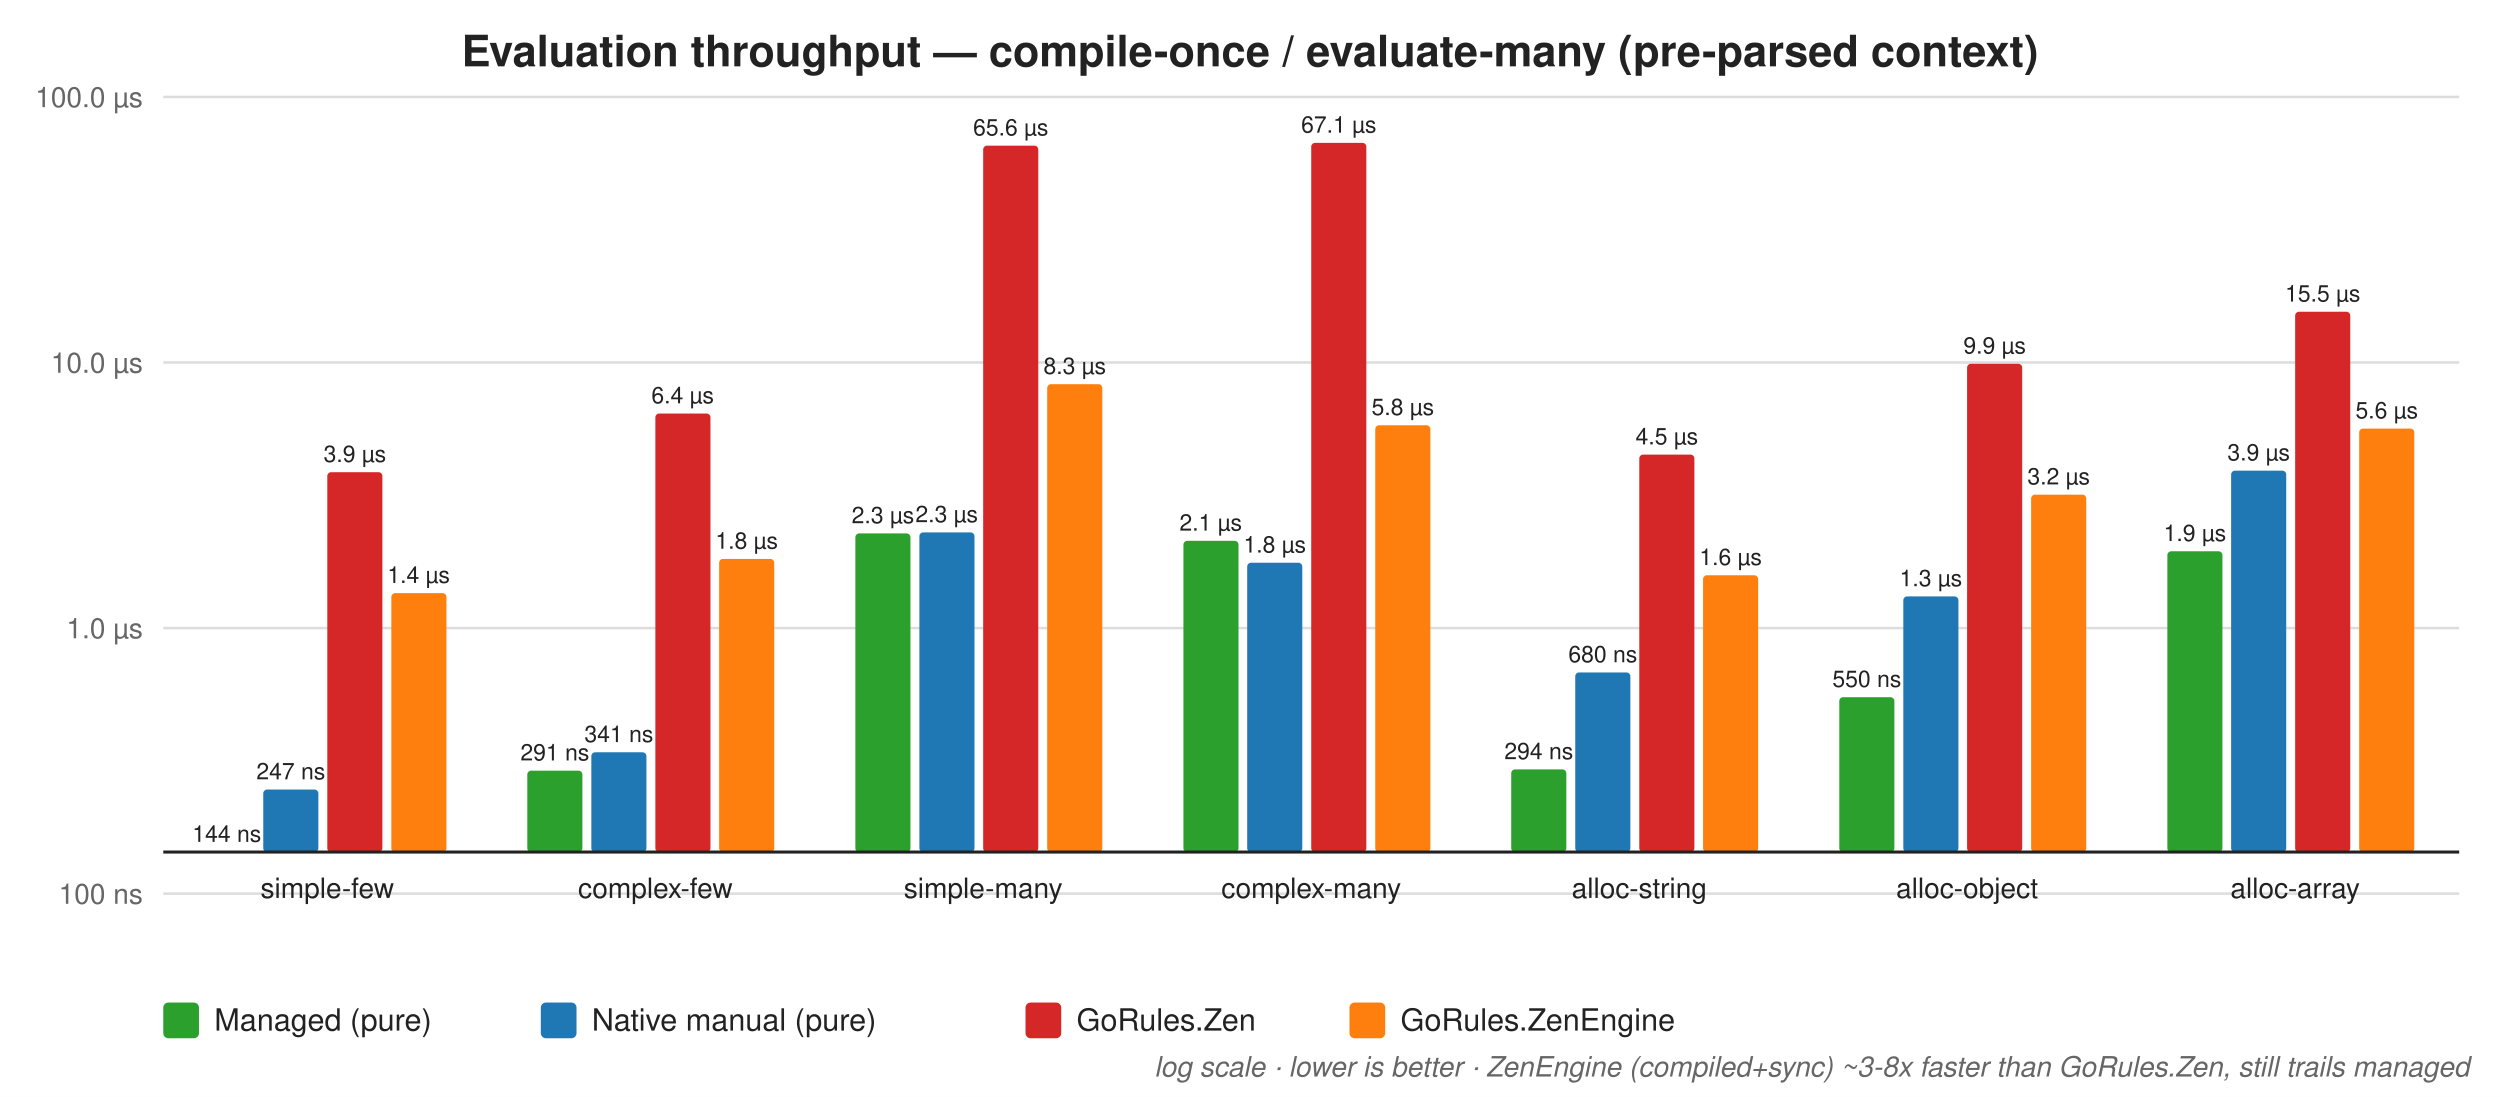
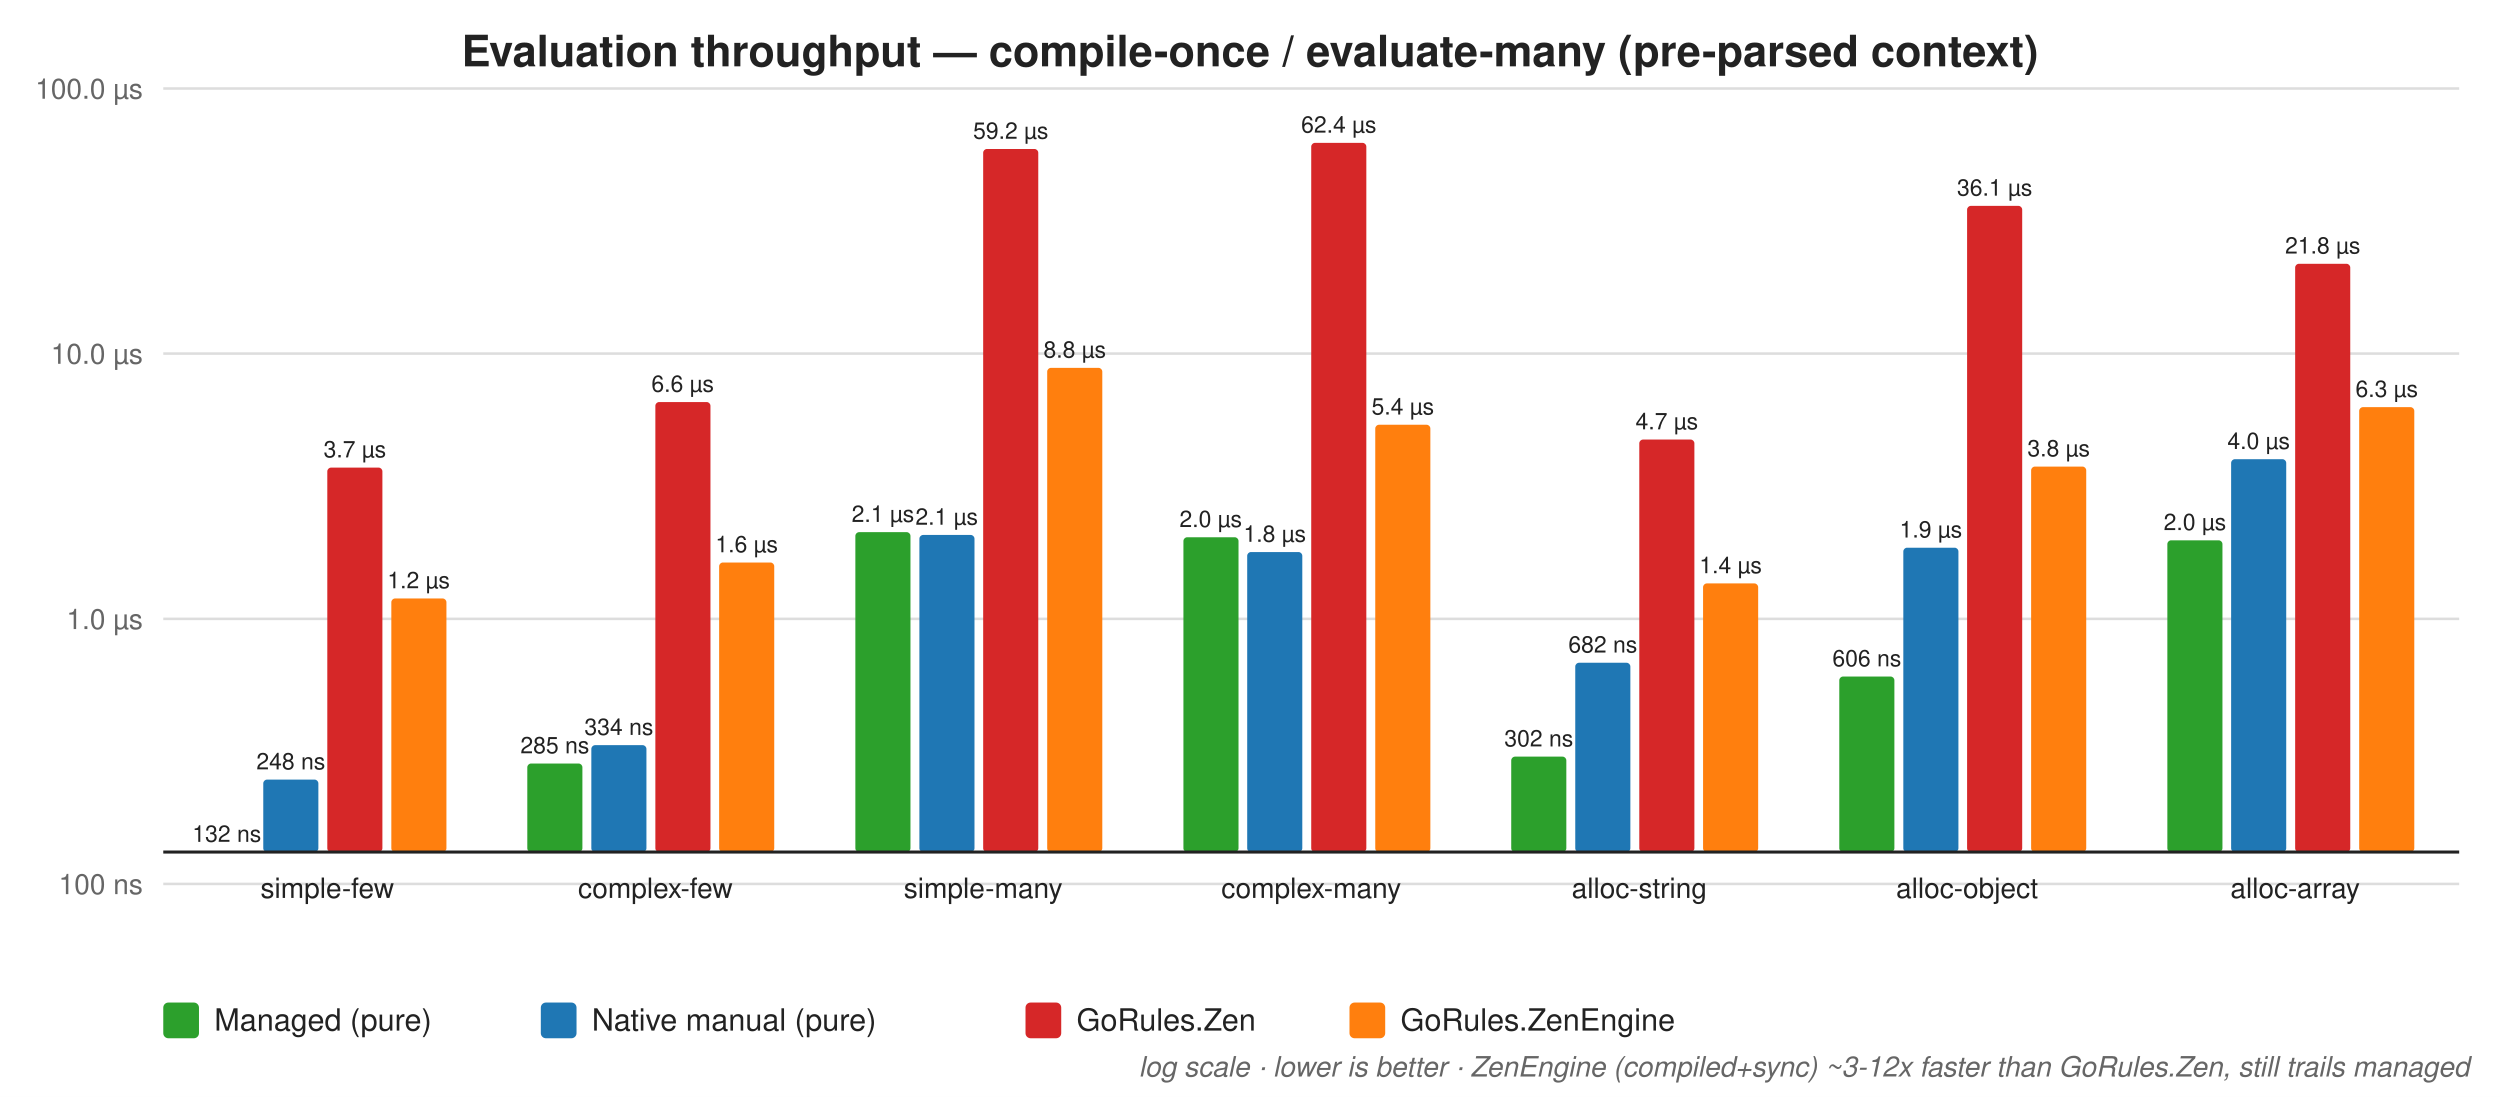
<svg xmlns="http://www.w3.org/2000/svg" width="980" height="430" viewBox="0 0 980 430" font-family="Segoe UI,Helvetica,Arial,sans-serif">
  <rect width="980" height="430" fill="#ffffff" />
  <text x="490" y="26" text-anchor="middle" font-size="17" font-weight="600" fill="#222222">Evaluation throughput — compile-once / evaluate-many (pre-parsed context)</text>
-   <line x1="64" y1="350.3" x2="964" y2="350.3" stroke="#dddddd" stroke-width="1" />
-   <text x="56" y="354.3" text-anchor="end" font-size="11" fill="#666666">100 ns</text>
-   <line x1="64" y1="246.2" x2="964" y2="246.2" stroke="#dddddd" stroke-width="1" />
-   <text x="56" y="250.2" text-anchor="end" font-size="11" fill="#666666">1.0 µs</text>
-   <line x1="64" y1="142.1" x2="964" y2="142.1" stroke="#dddddd" stroke-width="1" />
-   <text x="56" y="146.1" text-anchor="end" font-size="11" fill="#666666">10.0 µs</text>
-   <line x1="64" y1="38.0" x2="964" y2="38.0" stroke="#dddddd" stroke-width="1" />
-   <text x="56" y="42.0" text-anchor="end" font-size="11" fill="#666666">100.0 µs</text>
+   <line x1="64" y1="346.5" x2="964" y2="346.5" stroke="#dddddd" stroke-width="1" />
+   <text x="56" y="350.5" text-anchor="end" font-size="11" fill="#666666">100 ns</text>
+   <line x1="64" y1="242.6" x2="964" y2="242.6" stroke="#dddddd" stroke-width="1" />
+   <text x="56" y="246.6" text-anchor="end" font-size="11" fill="#666666">1.0 µs</text>
+   <line x1="64" y1="138.6" x2="964" y2="138.6" stroke="#dddddd" stroke-width="1" />
+   <text x="56" y="142.6" text-anchor="end" font-size="11" fill="#666666">10.0 µs</text>
+   <line x1="64" y1="34.7" x2="964" y2="34.7" stroke="#dddddd" stroke-width="1" />
+   <text x="56" y="38.7" text-anchor="end" font-size="11" fill="#666666">100.0 µs</text>
  <rect x="78.1" y="334.0" width="21.6" height="0.0" fill="#2ca02c" rx="1.5" />
-   <text x="88.9" y="330.0" text-anchor="middle" font-size="9" fill="#222222">144 ns</text>
-   <rect x="103.2" y="309.5" width="21.6" height="24.5" fill="#1f77b4" rx="1.5" />
-   <text x="114.0" y="305.5" text-anchor="middle" font-size="9" fill="#222222">247 ns</text>
-   <rect x="128.3" y="185.1" width="21.6" height="148.9" fill="#d62728" rx="1.5" />
-   <text x="139.1" y="181.1" text-anchor="middle" font-size="9" fill="#222222">3.9 µs</text>
-   <rect x="153.4" y="232.5" width="21.6" height="101.5" fill="#ff7f0e" rx="1.5" />
-   <text x="164.1" y="228.5" text-anchor="middle" font-size="9" fill="#222222">1.4 µs</text>
+   <text x="88.9" y="330.0" text-anchor="middle" font-size="9" fill="#222222">132 ns</text>
+   <rect x="103.2" y="305.6" width="21.6" height="28.4" fill="#1f77b4" rx="1.5" />
+   <text x="114.0" y="301.6" text-anchor="middle" font-size="9" fill="#222222">248 ns</text>
+   <rect x="128.3" y="183.3" width="21.6" height="150.7" fill="#d62728" rx="1.5" />
+   <text x="139.1" y="179.3" text-anchor="middle" font-size="9" fill="#222222">3.7 µs</text>
+   <rect x="153.4" y="234.6" width="21.6" height="99.4" fill="#ff7f0e" rx="1.5" />
+   <text x="164.1" y="230.6" text-anchor="middle" font-size="9" fill="#222222">1.2 µs</text>
  <text x="128.3" y="352.0" text-anchor="middle" font-size="11" fill="#222222">simple-few</text>
-   <rect x="206.7" y="302.1" width="21.6" height="31.9" fill="#2ca02c" rx="1.5" />
-   <text x="217.5" y="298.1" text-anchor="middle" font-size="9" fill="#222222">291 ns</text>
-   <rect x="231.8" y="294.9" width="21.6" height="39.1" fill="#1f77b4" rx="1.5" />
-   <text x="242.6" y="290.9" text-anchor="middle" font-size="9" fill="#222222">341 ns</text>
-   <rect x="256.9" y="162.1" width="21.6" height="171.9" fill="#d62728" rx="1.5" />
-   <text x="267.6" y="158.1" text-anchor="middle" font-size="9" fill="#222222">6.4 µs</text>
-   <rect x="281.9" y="219.1" width="21.6" height="114.9" fill="#ff7f0e" rx="1.5" />
-   <text x="292.7" y="215.1" text-anchor="middle" font-size="9" fill="#222222">1.8 µs</text>
+   <rect x="206.7" y="299.3" width="21.6" height="34.7" fill="#2ca02c" rx="1.5" />
+   <text x="217.5" y="295.3" text-anchor="middle" font-size="9" fill="#222222">285 ns</text>
+   <rect x="231.8" y="292.1" width="21.6" height="41.9" fill="#1f77b4" rx="1.5" />
+   <text x="242.6" y="288.1" text-anchor="middle" font-size="9" fill="#222222">334 ns</text>
+   <rect x="256.9" y="157.6" width="21.6" height="176.4" fill="#d62728" rx="1.5" />
+   <text x="267.6" y="153.6" text-anchor="middle" font-size="9" fill="#222222">6.6 µs</text>
+   <rect x="281.9" y="220.5" width="21.6" height="113.5" fill="#ff7f0e" rx="1.5" />
+   <text x="292.7" y="216.5" text-anchor="middle" font-size="9" fill="#222222">1.6 µs</text>
  <text x="256.9" y="352.0" text-anchor="middle" font-size="11" fill="#222222">complex-few</text>
-   <rect x="335.3" y="209.1" width="21.6" height="124.9" fill="#2ca02c" rx="1.5" />
-   <text x="346.1" y="205.1" text-anchor="middle" font-size="9" fill="#222222">2.3 µs</text>
-   <rect x="360.4" y="208.7" width="21.6" height="125.3" fill="#1f77b4" rx="1.5" />
-   <text x="371.1" y="204.7" text-anchor="middle" font-size="9" fill="#222222">2.3 µs</text>
-   <rect x="385.4" y="57.1" width="21.6" height="276.9" fill="#d62728" rx="1.5" />
-   <text x="396.2" y="53.1" text-anchor="middle" font-size="9" fill="#222222">65.6 µs</text>
-   <rect x="410.5" y="150.6" width="21.6" height="183.4" fill="#ff7f0e" rx="1.5" />
-   <text x="421.3" y="146.6" text-anchor="middle" font-size="9" fill="#222222">8.3 µs</text>
+   <rect x="335.3" y="208.6" width="21.6" height="125.4" fill="#2ca02c" rx="1.5" />
+   <text x="346.1" y="204.6" text-anchor="middle" font-size="9" fill="#222222">2.1 µs</text>
+   <rect x="360.4" y="209.7" width="21.6" height="124.3" fill="#1f77b4" rx="1.5" />
+   <text x="371.1" y="205.7" text-anchor="middle" font-size="9" fill="#222222">2.1 µs</text>
+   <rect x="385.4" y="58.4" width="21.6" height="275.6" fill="#d62728" rx="1.5" />
+   <text x="396.2" y="54.4" text-anchor="middle" font-size="9" fill="#222222">59.2 µs</text>
+   <rect x="410.5" y="144.2" width="21.6" height="189.8" fill="#ff7f0e" rx="1.5" />
+   <text x="421.3" y="140.2" text-anchor="middle" font-size="9" fill="#222222">8.8 µs</text>
  <text x="385.4" y="352.0" text-anchor="middle" font-size="11" fill="#222222">simple-many</text>
-   <rect x="463.9" y="212.0" width="21.6" height="122.0" fill="#2ca02c" rx="1.5" />
-   <text x="474.6" y="208.0" text-anchor="middle" font-size="9" fill="#222222">2.1 µs</text>
-   <rect x="488.9" y="220.6" width="21.6" height="113.4" fill="#1f77b4" rx="1.5" />
-   <text x="499.7" y="216.6" text-anchor="middle" font-size="9" fill="#222222">1.8 µs</text>
+   <rect x="463.9" y="210.6" width="21.6" height="123.4" fill="#2ca02c" rx="1.5" />
+   <text x="474.6" y="206.6" text-anchor="middle" font-size="9" fill="#222222">2.0 µs</text>
+   <rect x="488.9" y="216.4" width="21.6" height="117.6" fill="#1f77b4" rx="1.5" />
+   <text x="499.7" y="212.4" text-anchor="middle" font-size="9" fill="#222222">1.8 µs</text>
  <rect x="514.0" y="56.0" width="21.6" height="278.0" fill="#d62728" rx="1.5" />
-   <text x="524.8" y="52.0" text-anchor="middle" font-size="9" fill="#222222">67.1 µs</text>
-   <rect x="539.1" y="166.7" width="21.6" height="167.3" fill="#ff7f0e" rx="1.5" />
-   <text x="549.9" y="162.7" text-anchor="middle" font-size="9" fill="#222222">5.8 µs</text>
+   <text x="524.8" y="52.0" text-anchor="middle" font-size="9" fill="#222222">62.4 µs</text>
+   <rect x="539.1" y="166.5" width="21.6" height="167.5" fill="#ff7f0e" rx="1.5" />
+   <text x="549.9" y="162.5" text-anchor="middle" font-size="9" fill="#222222">5.4 µs</text>
  <text x="514.0" y="352.0" text-anchor="middle" font-size="11" fill="#222222">complex-many</text>
-   <rect x="592.4" y="301.6" width="21.6" height="32.4" fill="#2ca02c" rx="1.5" />
-   <text x="603.2" y="297.6" text-anchor="middle" font-size="9" fill="#222222">294 ns</text>
-   <rect x="617.5" y="263.6" width="21.6" height="70.4" fill="#1f77b4" rx="1.5" />
-   <text x="628.3" y="259.6" text-anchor="middle" font-size="9" fill="#222222">680 ns</text>
-   <rect x="642.6" y="178.2" width="21.6" height="155.8" fill="#d62728" rx="1.5" />
-   <text x="653.4" y="174.2" text-anchor="middle" font-size="9" fill="#222222">4.5 µs</text>
-   <rect x="667.6" y="225.5" width="21.6" height="108.5" fill="#ff7f0e" rx="1.5" />
-   <text x="678.4" y="221.5" text-anchor="middle" font-size="9" fill="#222222">1.6 µs</text>
+   <rect x="592.4" y="296.6" width="21.6" height="37.4" fill="#2ca02c" rx="1.5" />
+   <text x="603.2" y="292.6" text-anchor="middle" font-size="9" fill="#222222">302 ns</text>
+   <rect x="617.5" y="259.8" width="21.6" height="74.2" fill="#1f77b4" rx="1.5" />
+   <text x="628.3" y="255.8" text-anchor="middle" font-size="9" fill="#222222">682 ns</text>
+   <rect x="642.6" y="172.3" width="21.6" height="161.7" fill="#d62728" rx="1.5" />
+   <text x="653.4" y="168.3" text-anchor="middle" font-size="9" fill="#222222">4.7 µs</text>
+   <rect x="667.6" y="228.7" width="21.6" height="105.3" fill="#ff7f0e" rx="1.5" />
+   <text x="678.4" y="224.7" text-anchor="middle" font-size="9" fill="#222222">1.4 µs</text>
  <text x="642.6" y="352.0" text-anchor="middle" font-size="11" fill="#222222">alloc-string</text>
-   <rect x="721.0" y="273.3" width="21.6" height="60.7" fill="#2ca02c" rx="1.5" />
-   <text x="731.8" y="269.3" text-anchor="middle" font-size="9" fill="#222222">550 ns</text>
-   <rect x="746.1" y="233.8" width="21.6" height="100.2" fill="#1f77b4" rx="1.5" />
-   <text x="756.9" y="229.8" text-anchor="middle" font-size="9" fill="#222222">1.3 µs</text>
-   <rect x="771.1" y="142.6" width="21.6" height="191.4" fill="#d62728" rx="1.5" />
-   <text x="781.9" y="138.6" text-anchor="middle" font-size="9" fill="#222222">9.9 µs</text>
-   <rect x="796.2" y="193.9" width="21.6" height="140.1" fill="#ff7f0e" rx="1.5" />
-   <text x="807.0" y="189.9" text-anchor="middle" font-size="9" fill="#222222">3.2 µs</text>
+   <rect x="721.0" y="265.2" width="21.6" height="68.8" fill="#2ca02c" rx="1.5" />
+   <text x="731.8" y="261.2" text-anchor="middle" font-size="9" fill="#222222">606 ns</text>
+   <rect x="746.1" y="214.7" width="21.6" height="119.3" fill="#1f77b4" rx="1.5" />
+   <text x="756.9" y="210.7" text-anchor="middle" font-size="9" fill="#222222">1.9 µs</text>
+   <rect x="771.1" y="80.7" width="21.6" height="253.3" fill="#d62728" rx="1.5" />
+   <text x="781.9" y="76.7" text-anchor="middle" font-size="9" fill="#222222">36.1 µs</text>
+   <rect x="796.2" y="182.9" width="21.6" height="151.1" fill="#ff7f0e" rx="1.5" />
+   <text x="807.0" y="178.9" text-anchor="middle" font-size="9" fill="#222222">3.8 µs</text>
  <text x="771.1" y="352.0" text-anchor="middle" font-size="11" fill="#222222">alloc-object</text>
-   <rect x="849.6" y="216.1" width="21.6" height="117.9" fill="#2ca02c" rx="1.5" />
-   <text x="860.4" y="212.1" text-anchor="middle" font-size="9" fill="#222222">1.9 µs</text>
-   <rect x="874.6" y="184.5" width="21.6" height="149.5" fill="#1f77b4" rx="1.5" />
-   <text x="885.4" y="180.5" text-anchor="middle" font-size="9" fill="#222222">3.9 µs</text>
-   <rect x="899.7" y="122.2" width="21.6" height="211.8" fill="#d62728" rx="1.5" />
-   <text x="910.5" y="118.2" text-anchor="middle" font-size="9" fill="#222222">15.5 µs</text>
-   <rect x="924.8" y="168.0" width="21.6" height="166.0" fill="#ff7f0e" rx="1.5" />
-   <text x="935.6" y="164.0" text-anchor="middle" font-size="9" fill="#222222">5.6 µs</text>
+   <rect x="849.6" y="211.8" width="21.6" height="122.2" fill="#2ca02c" rx="1.5" />
+   <text x="860.4" y="207.8" text-anchor="middle" font-size="9" fill="#222222">2.0 µs</text>
+   <rect x="874.6" y="180.0" width="21.6" height="154.0" fill="#1f77b4" rx="1.5" />
+   <text x="885.4" y="176.0" text-anchor="middle" font-size="9" fill="#222222">4.0 µs</text>
+   <rect x="899.7" y="103.4" width="21.6" height="230.6" fill="#d62728" rx="1.5" />
+   <text x="910.5" y="99.4" text-anchor="middle" font-size="9" fill="#222222">21.8 µs</text>
+   <rect x="924.8" y="159.6" width="21.6" height="174.4" fill="#ff7f0e" rx="1.5" />
+   <text x="935.6" y="155.6" text-anchor="middle" font-size="9" fill="#222222">6.3 µs</text>
  <text x="899.7" y="352.0" text-anchor="middle" font-size="11" fill="#222222">alloc-array</text>
  <line x1="64" y1="334" x2="964" y2="334" stroke="#222222" stroke-width="1.2" />
  <rect x="64" y="393" width="14" height="14" fill="#2ca02c" rx="2" />
  <text x="84" y="404" font-size="12" fill="#222222">Managed (pure)</text>
  <rect x="212" y="393" width="14" height="14" fill="#1f77b4" rx="2" />
  <text x="232" y="404" font-size="12" fill="#222222">Native manual (pure)</text>
  <rect x="402" y="393" width="14" height="14" fill="#d62728" rx="2" />
  <text x="422" y="404" font-size="12" fill="#222222">GoRules.Zen</text>
  <rect x="529" y="393" width="14" height="14" fill="#ff7f0e" rx="2" />
  <text x="549" y="404" font-size="12" fill="#222222">GoRules.ZenEngine</text>
-   <text x="968" y="422" text-anchor="end" font-size="11" font-style="italic" fill="#666666">log scale · lower is better · ZenEngine (compiled+sync) ~3-8x faster than GoRules.Zen, still trails managed</text>
+   <text x="968" y="422" text-anchor="end" font-size="11" font-style="italic" fill="#666666">log scale · lower is better · ZenEngine (compiled+sync) ~3-12x faster than GoRules.Zen, still trails managed</text>
</svg>
